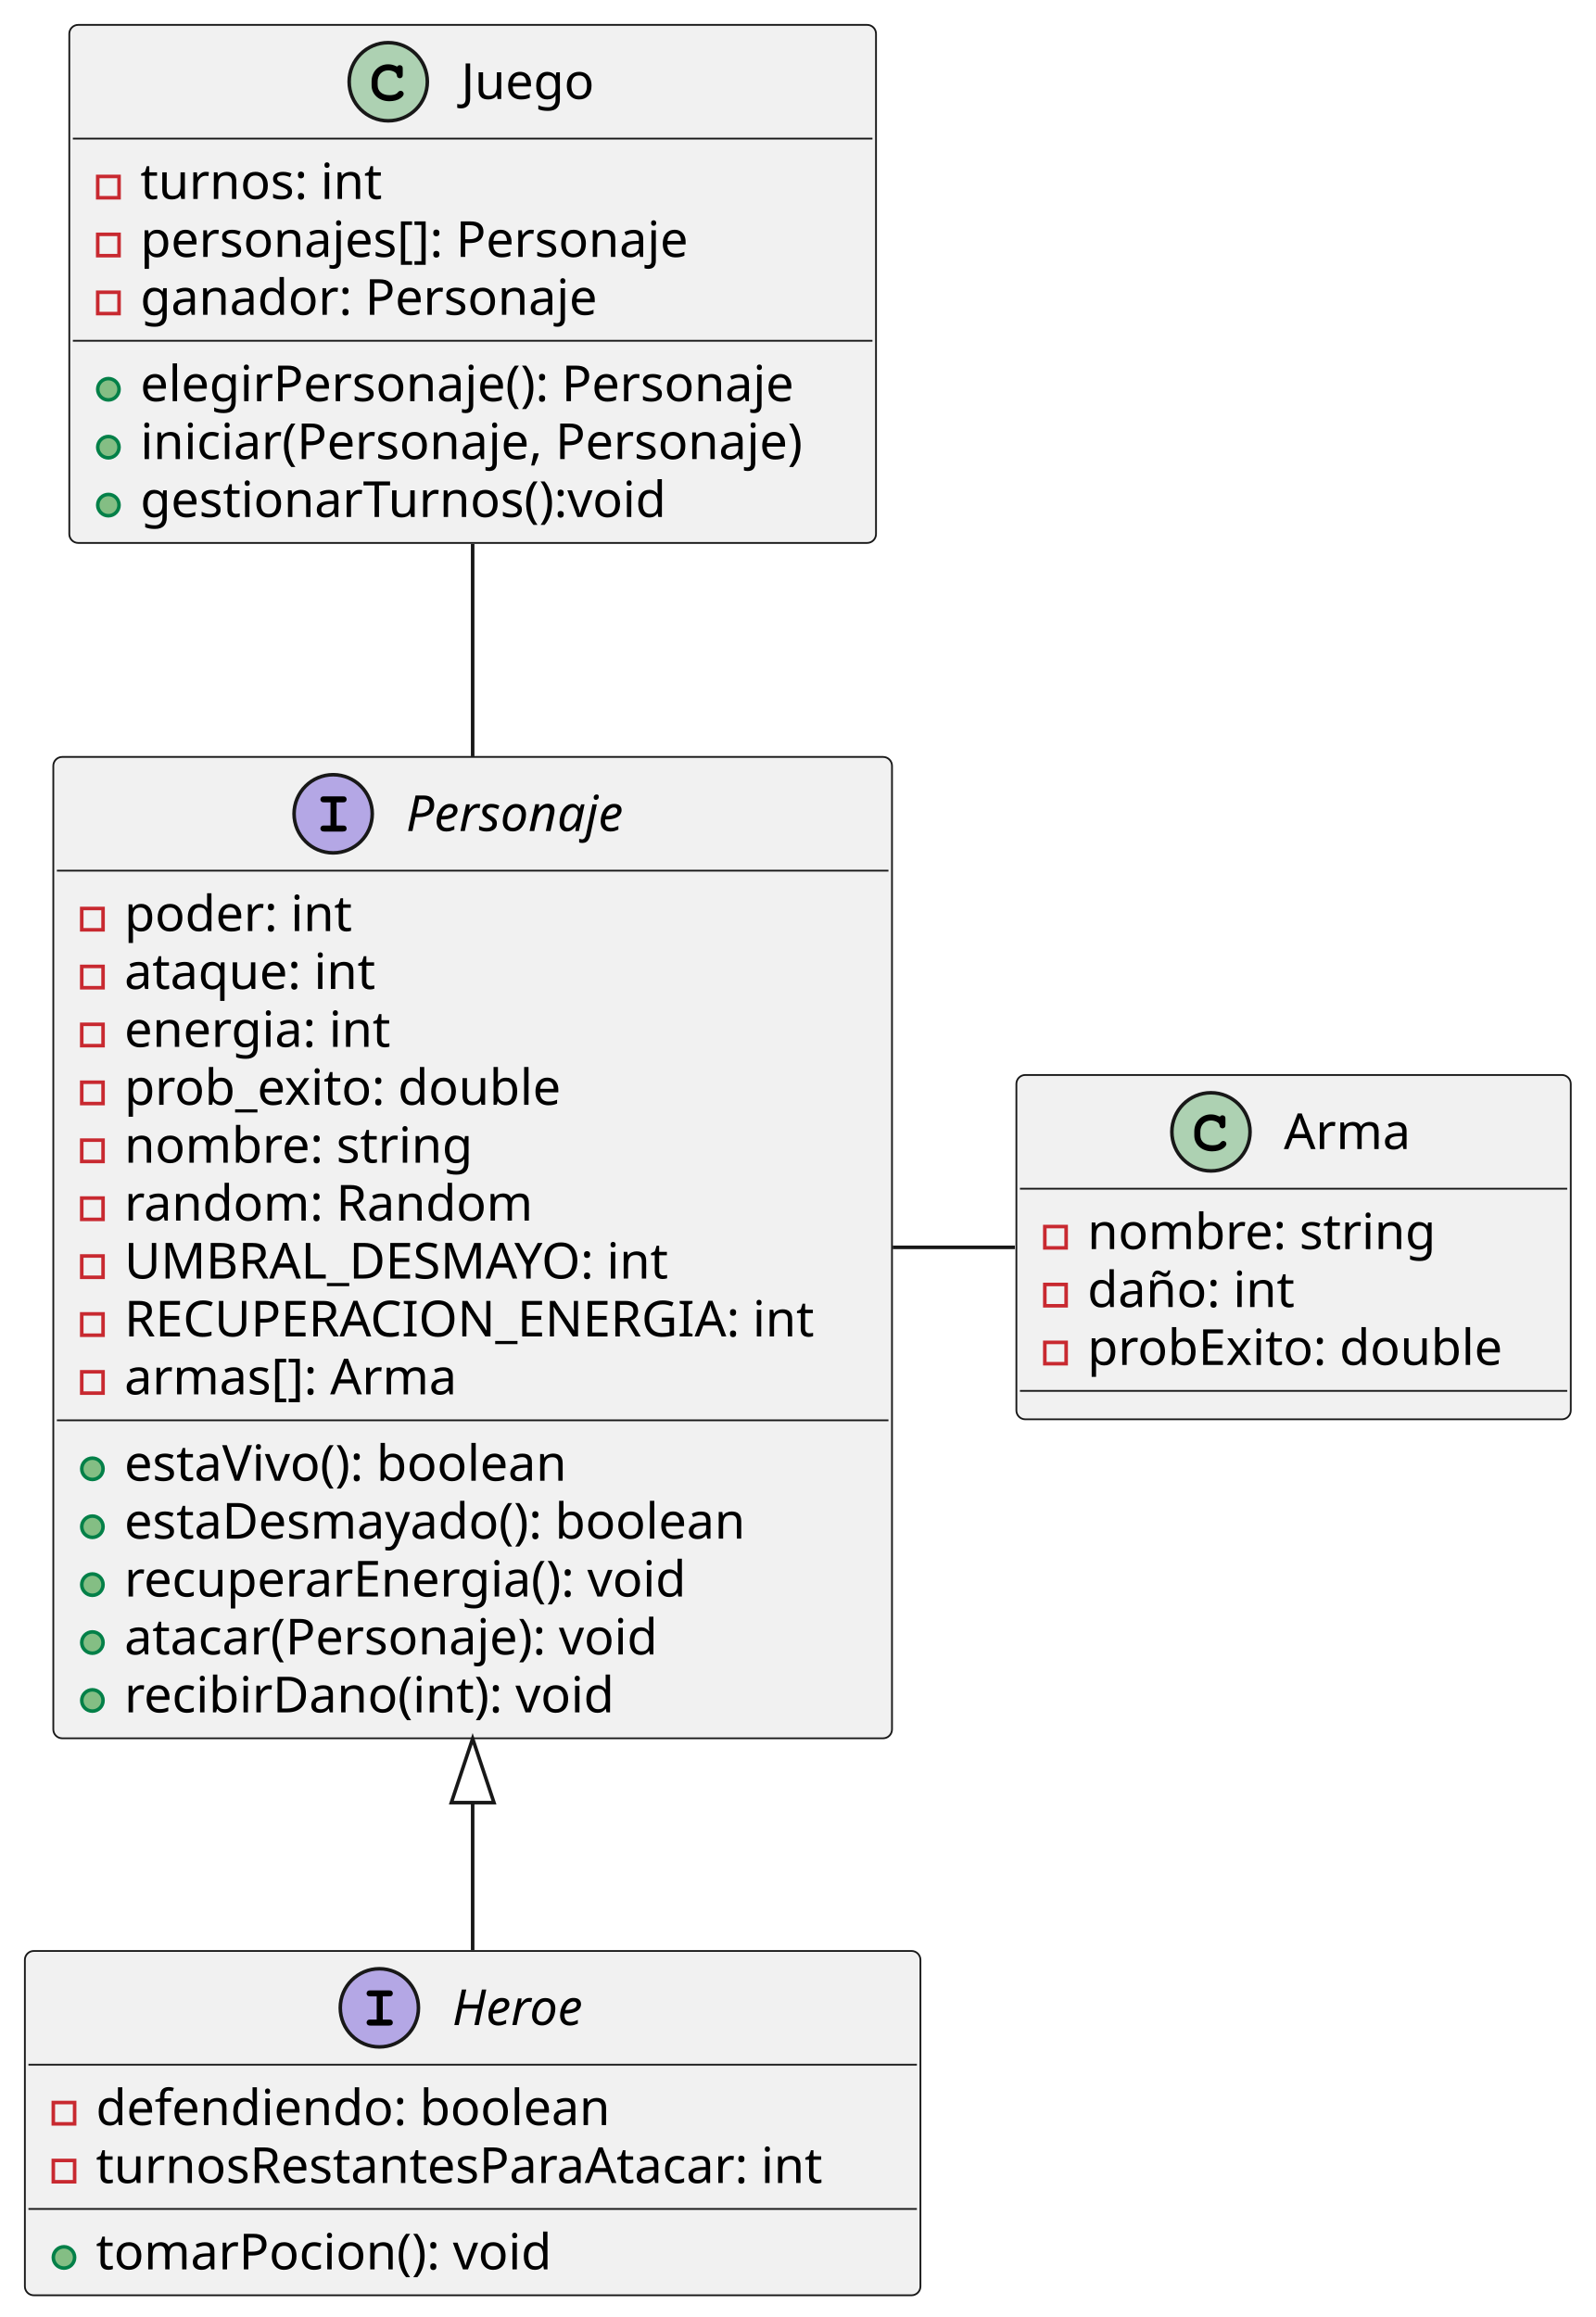
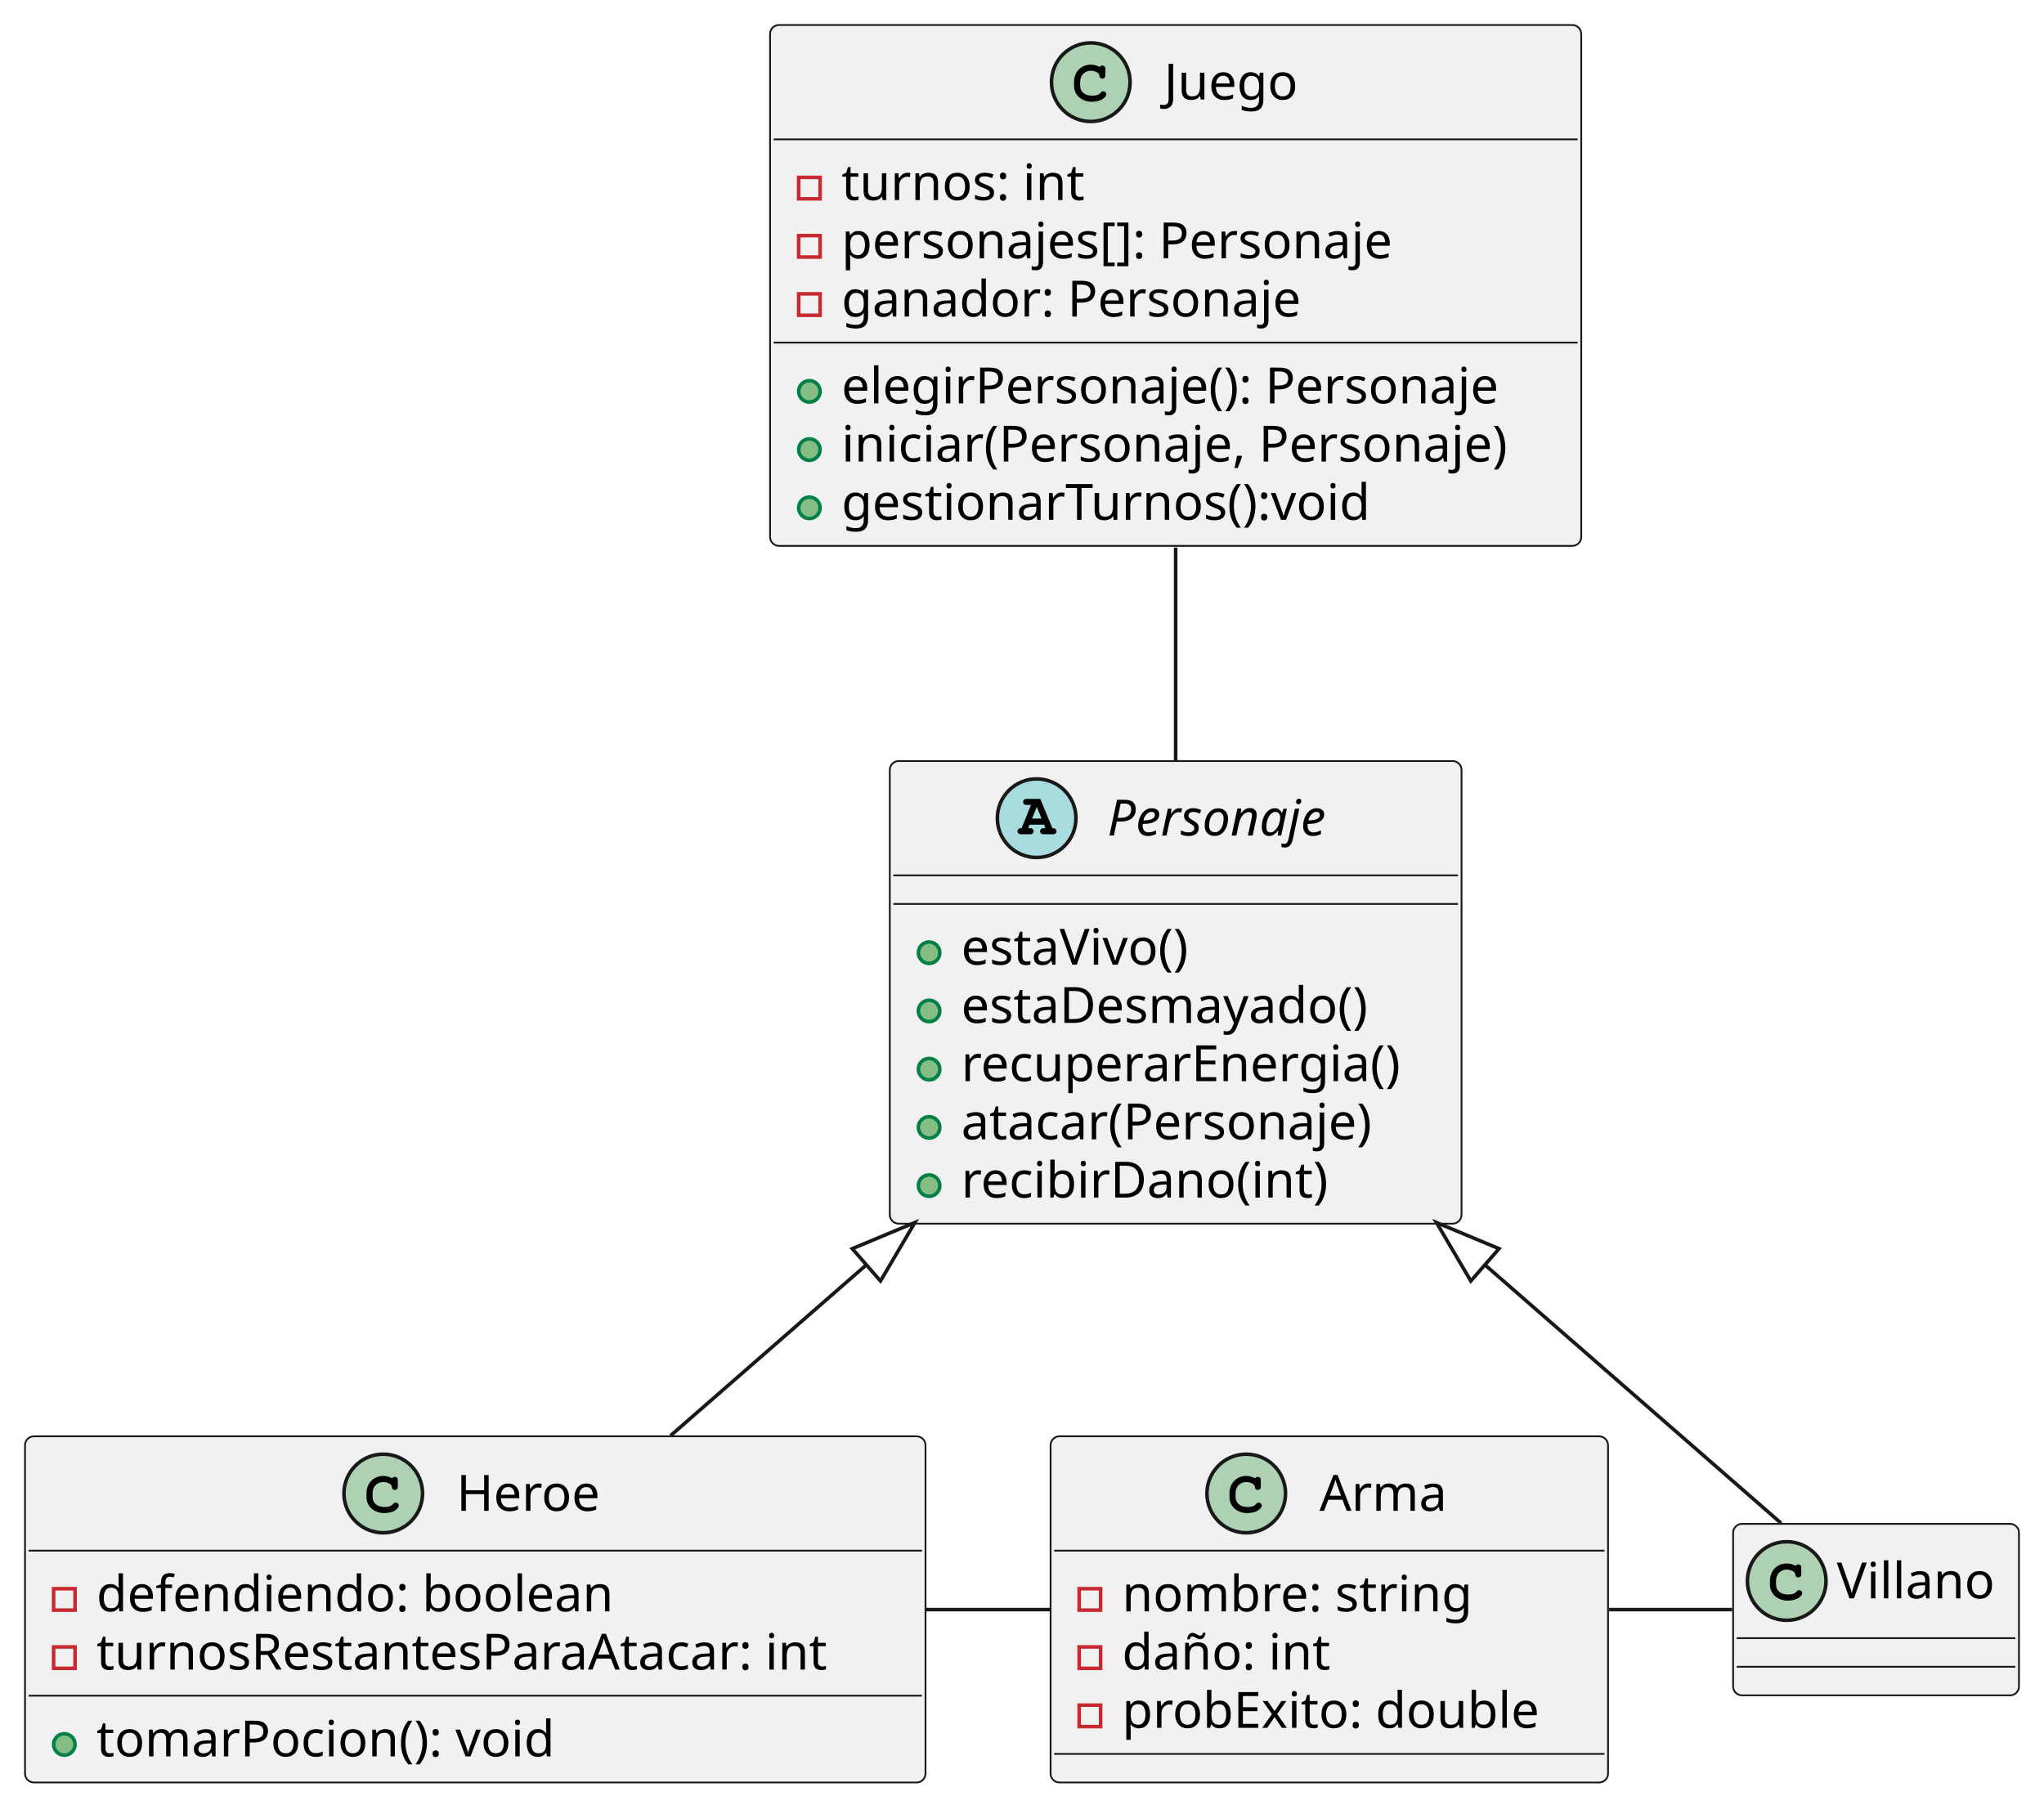
- <svg xmlns="http://www.w3.org/2000/svg" contentStyleType="text/css" height="652px" preserveAspectRatio="none" style="width:449px;height:652px;background:#FFFFFF;" version="1.1" viewBox="0 0 449 652" width="449px" zoomAndPan="magnify">
+ <svg xmlns="http://www.w3.org/2000/svg" contentStyleType="text/css" height="505px" preserveAspectRatio="none" style="width:572px;height:505px;background:#FFFFFF;" version="1.1" viewBox="0 0 572 505" width="572px" zoomAndPan="magnify">
  <defs />
  <g>
    <g id="elem_Juego">
-       <rect codeLine="1" fill="#F1F1F1" height="145.781" id="Juego" rx="2.5" ry="2.5" style="stroke:#181818;stroke-width:0.5;" width="227" x="19.5" y="7" />
-       <ellipse cx="109.25" cy="23" fill="#ADD1B2" rx="11" ry="11" style="stroke:#181818;stroke-width:1.0;" />
-       <path d="M111.594,18.672 C110.656,18.234 110.062,18.094 109.188,18.094 C106.562,18.094 104.562,20.172 104.562,22.891 L104.562,24.016 C104.562,26.594 106.672,28.484 109.562,28.484 C110.781,28.484 111.938,28.188 112.688,27.641 C113.266,27.234 113.594,26.781 113.594,26.391 C113.594,25.938 113.203,25.547 112.734,25.547 C112.516,25.547 112.312,25.625 112.125,25.812 C111.672,26.297 111.672,26.297 111.484,26.391 C111.062,26.656 110.375,26.781 109.609,26.781 C107.562,26.781 106.266,25.688 106.266,23.984 L106.266,22.891 C106.266,21.109 107.516,19.797 109.25,19.797 C109.828,19.797 110.438,19.953 110.906,20.203 C111.391,20.484 111.562,20.703 111.656,21.109 C111.719,21.516 111.75,21.641 111.891,21.766 C112.031,21.906 112.266,22.016 112.484,22.016 C112.75,22.016 113.016,21.875 113.188,21.656 C113.297,21.5 113.328,21.312 113.328,20.891 L113.328,19.469 C113.328,19.031 113.312,18.906 113.219,18.75 C113.062,18.484 112.781,18.344 112.484,18.344 C112.188,18.344 111.984,18.438 111.766,18.75 L111.594,18.672 Z " fill="#000000" />
-       <text fill="#000000" font-family="sans-serif" font-size="14" lengthAdjust="spacing" textLength="39" x="129.75" y="27.847">Juego</text>
-       <line style="stroke:#181818;stroke-width:0.5;" x1="20.5" x2="245.5" y1="39" y2="39" />
-       <rect fill="none" height="6" style="stroke:#C82930;stroke-width:1.0;" width="6" x="27.5" y="49.648" />
-       <text fill="#000000" font-family="sans-serif" font-size="14" lengthAdjust="spacing" textLength="75" x="39.5" y="55.995">turnos: int</text>
-       <rect fill="none" height="6" style="stroke:#C82930;stroke-width:1.0;" width="6" x="27.5" y="65.945" />
-       <text fill="#000000" font-family="sans-serif" font-size="14" lengthAdjust="spacing" textLength="167" x="39.5" y="72.292">personajes[]: Personaje</text>
-       <rect fill="none" height="6" style="stroke:#C82930;stroke-width:1.0;" width="6" x="27.5" y="82.242" />
-       <text fill="#000000" font-family="sans-serif" font-size="14" lengthAdjust="spacing" textLength="137" x="39.5" y="88.589">ganador: Personaje</text>
-       <line style="stroke:#181818;stroke-width:0.5;" x1="20.5" x2="245.5" y1="95.891" y2="95.891" />
-       <ellipse cx="30.5" cy="109.539" fill="#84BE84" rx="3" ry="3" style="stroke:#038048;stroke-width:1.0;" />
-       <text fill="#000000" font-family="sans-serif" font-size="14" lengthAdjust="spacing" textLength="200" x="39.5" y="112.886">elegirPersonaje(): Personaje</text>
-       <ellipse cx="30.5" cy="125.836" fill="#84BE84" rx="3" ry="3" style="stroke:#038048;stroke-width:1.0;" />
-       <text fill="#000000" font-family="sans-serif" font-size="14" lengthAdjust="spacing" textLength="201" x="39.5" y="129.183">iniciar(Personaje, Personaje)</text>
-       <ellipse cx="30.5" cy="142.133" fill="#84BE84" rx="3" ry="3" style="stroke:#038048;stroke-width:1.0;" />
-       <text fill="#000000" font-family="sans-serif" font-size="14" lengthAdjust="spacing" textLength="161" x="39.5" y="145.48">gestionarTurnos():void</text>
+       <rect codeLine="1" fill="#F1F1F1" height="145.781" id="Juego" rx="2.5" ry="2.5" style="stroke:#181818;stroke-width:0.5;" width="227" x="215.5" y="7" />
+       <ellipse cx="305.25" cy="23" fill="#ADD1B2" rx="11" ry="11" style="stroke:#181818;stroke-width:1.0;" />
+       <path d="M307.594,18.672 C306.656,18.234 306.062,18.094 305.188,18.094 C302.562,18.094 300.562,20.172 300.562,22.891 L300.562,24.016 C300.562,26.594 302.672,28.484 305.562,28.484 C306.781,28.484 307.938,28.188 308.688,27.641 C309.266,27.234 309.594,26.781 309.594,26.391 C309.594,25.938 309.203,25.547 308.734,25.547 C308.516,25.547 308.312,25.625 308.125,25.812 C307.672,26.297 307.672,26.297 307.484,26.391 C307.062,26.656 306.375,26.781 305.609,26.781 C303.562,26.781 302.266,25.688 302.266,23.984 L302.266,22.891 C302.266,21.109 303.516,19.797 305.25,19.797 C305.828,19.797 306.438,19.953 306.906,20.203 C307.391,20.484 307.562,20.703 307.656,21.109 C307.719,21.516 307.75,21.641 307.891,21.766 C308.031,21.906 308.266,22.016 308.484,22.016 C308.75,22.016 309.016,21.875 309.188,21.656 C309.297,21.5 309.328,21.312 309.328,20.891 L309.328,19.469 C309.328,19.031 309.312,18.906 309.219,18.75 C309.062,18.484 308.781,18.344 308.484,18.344 C308.188,18.344 307.984,18.438 307.766,18.75 L307.594,18.672 Z " fill="#000000" />
+       <text fill="#000000" font-family="sans-serif" font-size="14" lengthAdjust="spacing" textLength="39" x="325.75" y="27.847">Juego</text>
+       <line style="stroke:#181818;stroke-width:0.5;" x1="216.5" x2="441.5" y1="39" y2="39" />
+       <rect fill="none" height="6" style="stroke:#C82930;stroke-width:1.0;" width="6" x="223.5" y="49.648" />
+       <text fill="#000000" font-family="sans-serif" font-size="14" lengthAdjust="spacing" textLength="75" x="235.5" y="55.995">turnos: int</text>
+       <rect fill="none" height="6" style="stroke:#C82930;stroke-width:1.0;" width="6" x="223.5" y="65.945" />
+       <text fill="#000000" font-family="sans-serif" font-size="14" lengthAdjust="spacing" textLength="167" x="235.5" y="72.292">personajes[]: Personaje</text>
+       <rect fill="none" height="6" style="stroke:#C82930;stroke-width:1.0;" width="6" x="223.5" y="82.242" />
+       <text fill="#000000" font-family="sans-serif" font-size="14" lengthAdjust="spacing" textLength="137" x="235.5" y="88.589">ganador: Personaje</text>
+       <line style="stroke:#181818;stroke-width:0.5;" x1="216.5" x2="441.5" y1="95.891" y2="95.891" />
+       <ellipse cx="226.5" cy="109.539" fill="#84BE84" rx="3" ry="3" style="stroke:#038048;stroke-width:1.0;" />
+       <text fill="#000000" font-family="sans-serif" font-size="14" lengthAdjust="spacing" textLength="200" x="235.5" y="112.886">elegirPersonaje(): Personaje</text>
+       <ellipse cx="226.5" cy="125.836" fill="#84BE84" rx="3" ry="3" style="stroke:#038048;stroke-width:1.0;" />
+       <text fill="#000000" font-family="sans-serif" font-size="14" lengthAdjust="spacing" textLength="201" x="235.5" y="129.183">iniciar(Personaje, Personaje)</text>
+       <ellipse cx="226.5" cy="142.133" fill="#84BE84" rx="3" ry="3" style="stroke:#038048;stroke-width:1.0;" />
+       <text fill="#000000" font-family="sans-serif" font-size="14" lengthAdjust="spacing" textLength="161" x="235.5" y="145.48">gestionarTurnos():void</text>
    </g>
    <g id="elem_Personaje">
-       <rect codeLine="10" fill="#F1F1F1" height="276.156" id="Personaje" rx="2.5" ry="2.5" style="stroke:#181818;stroke-width:0.5;" width="236" x="15" y="213" />
-       <ellipse cx="93.75" cy="229" fill="#B4A7E5" rx="11" ry="11" style="stroke:#181818;stroke-width:1.0;" />
-       <path d="M94.703,225.781 L96.422,225.781 C96.812,225.781 97,225.75 97.125,225.672 C97.391,225.516 97.531,225.234 97.531,224.938 C97.531,224.672 97.422,224.406 97.188,224.234 C97.016,224.125 96.875,224.094 96.422,224.094 L91.281,224.094 C90.844,224.094 90.719,224.109 90.562,224.203 C90.312,224.359 90.156,224.656 90.156,224.938 C90.156,225.219 90.297,225.469 90.516,225.641 C90.672,225.75 90.859,225.781 91.281,225.781 L93,225.781 L93,232.297 L91.281,232.297 C90.844,232.297 90.719,232.312 90.562,232.422 C90.312,232.578 90.156,232.859 90.156,233.156 C90.156,233.406 90.297,233.672 90.516,233.828 C90.672,233.953 90.875,234 91.281,234 L96.422,234 C97.172,234 97.531,233.719 97.531,233.156 C97.531,232.875 97.422,232.625 97.188,232.453 C97.016,232.328 96.875,232.297 96.422,232.297 L94.703,232.297 L94.703,225.781 Z " fill="#000000" />
-       <text fill="#000000" font-family="sans-serif" font-size="14" font-style="italic" lengthAdjust="spacing" textLength="70" x="114.25" y="233.847">Personaje</text>
-       <line style="stroke:#181818;stroke-width:0.5;" x1="16" x2="250" y1="245" y2="245" />
-       <rect fill="none" height="6" style="stroke:#C82930;stroke-width:1.0;" width="6" x="23" y="255.648" />
-       <text fill="#000000" font-family="sans-serif" font-size="14" lengthAdjust="spacing" textLength="72" x="35" y="261.995">poder: int</text>
-       <rect fill="none" height="6" style="stroke:#C82930;stroke-width:1.0;" width="6" x="23" y="271.945" />
-       <text fill="#000000" font-family="sans-serif" font-size="14" lengthAdjust="spacing" textLength="78" x="35" y="278.292">ataque: int</text>
-       <rect fill="none" height="6" style="stroke:#C82930;stroke-width:1.0;" width="6" x="23" y="288.242" />
-       <text fill="#000000" font-family="sans-serif" font-size="14" lengthAdjust="spacing" textLength="83" x="35" y="294.589">energia: int</text>
-       <rect fill="none" height="6" style="stroke:#C82930;stroke-width:1.0;" width="6" x="23" y="304.539" />
-       <text fill="#000000" font-family="sans-serif" font-size="14" lengthAdjust="spacing" textLength="137" x="35" y="310.886">prob_exito: double</text>
-       <rect fill="none" height="6" style="stroke:#C82930;stroke-width:1.0;" width="6" x="23" y="320.836" />
-       <text fill="#000000" font-family="sans-serif" font-size="14" lengthAdjust="spacing" textLength="108" x="35" y="327.183">nombre: string</text>
-       <rect fill="none" height="6" style="stroke:#C82930;stroke-width:1.0;" width="6" x="23" y="337.133" />
-       <text fill="#000000" font-family="sans-serif" font-size="14" lengthAdjust="spacing" textLength="123" x="35" y="343.479">random: Random</text>
-       <rect fill="none" height="6" style="stroke:#C82930;stroke-width:1.0;" width="6" x="23" y="353.43" />
-       <text fill="#000000" font-family="sans-serif" font-size="14" lengthAdjust="spacing" textLength="166" x="35" y="359.776">UMBRAL_DESMAYO: int</text>
-       <rect fill="none" height="6" style="stroke:#C82930;stroke-width:1.0;" width="6" x="23" y="369.727" />
-       <text fill="#000000" font-family="sans-serif" font-size="14" lengthAdjust="spacing" textLength="210" x="35" y="376.073">RECUPERACION_ENERGIA: int</text>
-       <rect fill="none" height="6" style="stroke:#C82930;stroke-width:1.0;" width="6" x="23" y="386.023" />
-       <text fill="#000000" font-family="sans-serif" font-size="14" lengthAdjust="spacing" textLength="100" x="35" y="392.37">armas[]: Arma</text>
-       <line style="stroke:#181818;stroke-width:0.5;" x1="16" x2="250" y1="399.672" y2="399.672" />
-       <ellipse cx="26" cy="413.32" fill="#84BE84" rx="3" ry="3" style="stroke:#038048;stroke-width:1.0;" />
-       <text fill="#000000" font-family="sans-serif" font-size="14" lengthAdjust="spacing" textLength="139" x="35" y="416.667">estaVivo(): boolean</text>
-       <ellipse cx="26" cy="429.617" fill="#84BE84" rx="3" ry="3" style="stroke:#038048;stroke-width:1.0;" />
-       <text fill="#000000" font-family="sans-serif" font-size="14" lengthAdjust="spacing" textLength="191" x="35" y="432.964">estaDesmayado(): boolean</text>
-       <ellipse cx="26" cy="445.914" fill="#84BE84" rx="3" ry="3" style="stroke:#038048;stroke-width:1.0;" />
-       <text fill="#000000" font-family="sans-serif" font-size="14" lengthAdjust="spacing" textLength="173" x="35" y="449.261">recuperarEnergia(): void</text>
-       <ellipse cx="26" cy="462.211" fill="#84BE84" rx="3" ry="3" style="stroke:#038048;stroke-width:1.0;" />
-       <text fill="#000000" font-family="sans-serif" font-size="14" lengthAdjust="spacing" textLength="164" x="35" y="465.558">atacar(Personaje): void</text>
-       <ellipse cx="26" cy="478.508" fill="#84BE84" rx="3" ry="3" style="stroke:#038048;stroke-width:1.0;" />
-       <text fill="#000000" font-family="sans-serif" font-size="14" lengthAdjust="spacing" textLength="153" x="35" y="481.854">recibirDano(int): void</text>
+       <rect codeLine="10" fill="#F1F1F1" height="129.484" id="Personaje" rx="2.5" ry="2.5" style="stroke:#181818;stroke-width:0.5;" width="160" x="249" y="213" />
+       <ellipse cx="290.1" cy="229" fill="#A9DCDF" rx="11" ry="11" style="stroke:#181818;stroke-width:1.0;" />
+       <path d="M292.178,230.812 L292.569,231.797 L292.178,231.797 C291.725,231.797 291.616,231.812 291.459,231.922 C291.209,232.078 291.053,232.359 291.053,232.656 C291.053,232.922 291.194,233.172 291.413,233.328 C291.553,233.453 291.756,233.5 292.178,233.5 L294.538,233.5 C294.897,233.5 295.116,233.469 295.256,233.375 C295.506,233.234 295.663,232.938 295.663,232.656 C295.663,232.375 295.522,232.125 295.303,231.969 C295.131,231.828 294.975,231.797 294.506,231.797 L291.116,223.594 L287.444,223.594 C286.991,223.594 286.866,223.609 286.709,223.703 C286.459,223.875 286.303,224.156 286.303,224.438 C286.303,224.719 286.444,224.969 286.663,225.141 C286.834,225.25 287.006,225.281 287.444,225.281 L288.522,225.281 L285.881,231.797 C285.459,231.797 285.303,231.812 285.147,231.922 C284.897,232.078 284.741,232.359 284.741,232.656 C284.741,233.219 285.116,233.5 285.866,233.5 L288.131,233.5 C288.491,233.5 288.709,233.469 288.834,233.375 C289.1,233.234 289.241,232.938 289.241,232.656 C289.241,232.375 289.116,232.125 288.897,231.953 C288.725,231.828 288.584,231.797 288.131,231.797 L287.741,231.797 L288.131,230.812 L292.178,230.812 Z M291.475,229.109 L288.803,229.109 L290.147,225.844 L291.475,229.109 Z " fill="#000000" />
+       <text fill="#000000" font-family="sans-serif" font-size="14" font-style="italic" lengthAdjust="spacing" textLength="70" x="309.9" y="233.847">Personaje</text>
+       <line style="stroke:#181818;stroke-width:0.5;" x1="250" x2="408" y1="245" y2="245" />
+       <line style="stroke:#181818;stroke-width:0.5;" x1="250" x2="408" y1="253" y2="253" />
+       <ellipse cx="260" cy="266.648" fill="#84BE84" rx="3" ry="3" style="stroke:#038048;stroke-width:1.0;" />
+       <text fill="#000000" font-family="sans-serif" font-size="14" lengthAdjust="spacing" textLength="72" x="269" y="269.995">estaVivo()</text>
+       <ellipse cx="260" cy="282.945" fill="#84BE84" rx="3" ry="3" style="stroke:#038048;stroke-width:1.0;" />
+       <text fill="#000000" font-family="sans-serif" font-size="14" lengthAdjust="spacing" textLength="124" x="269" y="286.292">estaDesmayado()</text>
+       <ellipse cx="260" cy="299.242" fill="#84BE84" rx="3" ry="3" style="stroke:#038048;stroke-width:1.0;" />
+       <text fill="#000000" font-family="sans-serif" font-size="14" lengthAdjust="spacing" textLength="134" x="269" y="302.589">recuperarEnergia()</text>
+       <ellipse cx="260" cy="315.539" fill="#84BE84" rx="3" ry="3" style="stroke:#038048;stroke-width:1.0;" />
+       <text fill="#000000" font-family="sans-serif" font-size="14" lengthAdjust="spacing" textLength="125" x="269" y="318.886">atacar(Personaje)</text>
+       <ellipse cx="260" cy="331.836" fill="#84BE84" rx="3" ry="3" style="stroke:#038048;stroke-width:1.0;" />
+       <text fill="#000000" font-family="sans-serif" font-size="14" lengthAdjust="spacing" textLength="114" x="269" y="335.183">recibirDano(int)</text>
    </g>
    <g id="elem_Heroe">
-       <rect codeLine="27" fill="#F1F1F1" height="96.891" id="Heroe" rx="2.5" ry="2.5" style="stroke:#181818;stroke-width:0.5;" width="252" x="7" y="549" />
-       <ellipse cx="106.75" cy="565" fill="#B4A7E5" rx="11" ry="11" style="stroke:#181818;stroke-width:1.0;" />
-       <path d="M107.703,561.781 L109.422,561.781 C109.812,561.781 110,561.75 110.125,561.672 C110.391,561.516 110.531,561.234 110.531,560.938 C110.531,560.672 110.422,560.406 110.188,560.234 C110.016,560.125 109.875,560.094 109.422,560.094 L104.281,560.094 C103.844,560.094 103.719,560.109 103.562,560.203 C103.312,560.359 103.156,560.656 103.156,560.938 C103.156,561.219 103.297,561.469 103.516,561.641 C103.672,561.75 103.859,561.781 104.281,561.781 L106,561.781 L106,568.297 L104.281,568.297 C103.844,568.297 103.719,568.312 103.562,568.422 C103.312,568.578 103.156,568.859 103.156,569.156 C103.156,569.406 103.297,569.672 103.516,569.828 C103.672,569.953 103.875,570 104.281,570 L109.422,570 C110.172,570 110.531,569.719 110.531,569.156 C110.531,568.875 110.422,568.625 110.188,568.453 C110.016,568.328 109.875,568.297 109.422,568.297 L107.703,568.297 L107.703,561.781 Z " fill="#000000" />
-       <text fill="#000000" font-family="sans-serif" font-size="14" font-style="italic" lengthAdjust="spacing" textLength="44" x="127.25" y="569.847">Heroe</text>
-       <line style="stroke:#181818;stroke-width:0.5;" x1="8" x2="258" y1="581" y2="581" />
-       <rect fill="none" height="6" style="stroke:#C82930;stroke-width:1.0;" width="6" x="15" y="591.648" />
-       <text fill="#000000" font-family="sans-serif" font-size="14" lengthAdjust="spacing" textLength="158" x="27" y="597.995">defendiendo: boolean</text>
-       <rect fill="none" height="6" style="stroke:#C82930;stroke-width:1.0;" width="6" x="15" y="607.945" />
-       <text fill="#000000" font-family="sans-serif" font-size="14" lengthAdjust="spacing" textLength="226" x="27" y="614.292">turnosRestantesParaAtacar: int</text>
-       <line style="stroke:#181818;stroke-width:0.5;" x1="8" x2="258" y1="621.594" y2="621.594" />
-       <ellipse cx="18" cy="635.242" fill="#84BE84" rx="3" ry="3" style="stroke:#038048;stroke-width:1.0;" />
-       <text fill="#000000" font-family="sans-serif" font-size="14" lengthAdjust="spacing" textLength="141" x="27" y="638.589">tomarPocion(): void</text>
+       <rect codeLine="18" fill="#F1F1F1" height="96.891" id="Heroe" rx="2.5" ry="2.5" style="stroke:#181818;stroke-width:0.5;" width="252" x="7" y="402" />
+       <ellipse cx="107.25" cy="418" fill="#ADD1B2" rx="11" ry="11" style="stroke:#181818;stroke-width:1.0;" />
+       <path d="M109.594,413.672 C108.656,413.234 108.062,413.094 107.188,413.094 C104.562,413.094 102.562,415.172 102.562,417.891 L102.562,419.016 C102.562,421.594 104.672,423.484 107.562,423.484 C108.781,423.484 109.938,423.188 110.688,422.641 C111.266,422.234 111.594,421.781 111.594,421.391 C111.594,420.938 111.203,420.547 110.734,420.547 C110.516,420.547 110.312,420.625 110.125,420.812 C109.672,421.297 109.672,421.297 109.484,421.391 C109.062,421.656 108.375,421.781 107.609,421.781 C105.562,421.781 104.266,420.688 104.266,418.984 L104.266,417.891 C104.266,416.109 105.516,414.797 107.25,414.797 C107.828,414.797 108.438,414.953 108.906,415.203 C109.391,415.484 109.562,415.703 109.656,416.109 C109.719,416.516 109.75,416.641 109.891,416.766 C110.031,416.906 110.266,417.016 110.484,417.016 C110.75,417.016 111.016,416.875 111.188,416.656 C111.297,416.5 111.328,416.312 111.328,415.891 L111.328,414.469 C111.328,414.031 111.312,413.906 111.219,413.75 C111.062,413.484 110.781,413.344 110.484,413.344 C110.188,413.344 109.984,413.438 109.766,413.75 L109.594,413.672 Z " fill="#000000" />
+       <text fill="#000000" font-family="sans-serif" font-size="14" lengthAdjust="spacing" textLength="43" x="127.75" y="422.847">Heroe</text>
+       <line style="stroke:#181818;stroke-width:0.5;" x1="8" x2="258" y1="434" y2="434" />
+       <rect fill="none" height="6" style="stroke:#C82930;stroke-width:1.0;" width="6" x="15" y="444.648" />
+       <text fill="#000000" font-family="sans-serif" font-size="14" lengthAdjust="spacing" textLength="158" x="27" y="450.995">defendiendo: boolean</text>
+       <rect fill="none" height="6" style="stroke:#C82930;stroke-width:1.0;" width="6" x="15" y="460.945" />
+       <text fill="#000000" font-family="sans-serif" font-size="14" lengthAdjust="spacing" textLength="226" x="27" y="467.292">turnosRestantesParaAtacar: int</text>
+       <line style="stroke:#181818;stroke-width:0.5;" x1="8" x2="258" y1="474.594" y2="474.594" />
+       <ellipse cx="18" cy="488.242" fill="#84BE84" rx="3" ry="3" style="stroke:#038048;stroke-width:1.0;" />
+       <text fill="#000000" font-family="sans-serif" font-size="14" lengthAdjust="spacing" textLength="141" x="27" y="491.589">tomarPocion(): void</text>
+     </g>
+     <g id="elem_Villano">
+       <rect codeLine="24" fill="#F1F1F1" height="48" id="Villano" rx="2.5" ry="2.5" style="stroke:#181818;stroke-width:0.5;" width="80" x="485" y="426.5" />
+       <ellipse cx="500" cy="442.5" fill="#ADD1B2" rx="11" ry="11" style="stroke:#181818;stroke-width:1.0;" />
+       <path d="M502.344,438.172 C501.406,437.734 500.812,437.594 499.938,437.594 C497.312,437.594 495.312,439.672 495.312,442.391 L495.312,443.516 C495.312,446.094 497.422,447.984 500.312,447.984 C501.531,447.984 502.688,447.688 503.438,447.141 C504.016,446.734 504.344,446.281 504.344,445.891 C504.344,445.438 503.953,445.047 503.484,445.047 C503.266,445.047 503.062,445.125 502.875,445.312 C502.422,445.797 502.422,445.797 502.234,445.891 C501.812,446.156 501.125,446.281 500.359,446.281 C498.312,446.281 497.016,445.188 497.016,443.484 L497.016,442.391 C497.016,440.609 498.266,439.297 500,439.297 C500.578,439.297 501.188,439.453 501.656,439.703 C502.141,439.984 502.312,440.203 502.406,440.609 C502.469,441.016 502.5,441.141 502.641,441.266 C502.781,441.406 503.016,441.516 503.234,441.516 C503.5,441.516 503.766,441.375 503.938,441.156 C504.047,441 504.078,440.812 504.078,440.391 L504.078,438.969 C504.078,438.531 504.062,438.406 503.969,438.25 C503.812,437.984 503.531,437.844 503.234,437.844 C502.938,437.844 502.734,437.938 502.516,438.25 L502.344,438.172 Z " fill="#000000" />
+       <text fill="#000000" font-family="sans-serif" font-size="14" lengthAdjust="spacing" textLength="48" x="514" y="447.347">Villano</text>
+       <line style="stroke:#181818;stroke-width:0.5;" x1="486" x2="564" y1="458.5" y2="458.5" />
+       <line style="stroke:#181818;stroke-width:0.5;" x1="486" x2="564" y1="466.5" y2="466.5" />
    </g>
    <g id="elem_Arma">
-       <rect codeLine="33" fill="#F1F1F1" height="96.891" id="Arma" rx="2.5" ry="2.5" style="stroke:#181818;stroke-width:0.5;" width="156" x="286" y="302.5" />
-       <ellipse cx="340.75" cy="318.5" fill="#ADD1B2" rx="11" ry="11" style="stroke:#181818;stroke-width:1.0;" />
-       <path d="M343.094,314.172 C342.156,313.734 341.562,313.594 340.688,313.594 C338.062,313.594 336.062,315.672 336.062,318.391 L336.062,319.516 C336.062,322.094 338.172,323.984 341.062,323.984 C342.281,323.984 343.438,323.688 344.188,323.141 C344.766,322.734 345.094,322.281 345.094,321.891 C345.094,321.438 344.703,321.047 344.234,321.047 C344.016,321.047 343.812,321.125 343.625,321.312 C343.172,321.797 343.172,321.797 342.984,321.891 C342.562,322.156 341.875,322.281 341.109,322.281 C339.062,322.281 337.766,321.188 337.766,319.484 L337.766,318.391 C337.766,316.609 339.016,315.297 340.75,315.297 C341.328,315.297 341.938,315.453 342.406,315.703 C342.891,315.984 343.062,316.203 343.156,316.609 C343.219,317.016 343.25,317.141 343.391,317.266 C343.531,317.406 343.766,317.516 343.984,317.516 C344.25,317.516 344.516,317.375 344.688,317.156 C344.797,317 344.828,316.812 344.828,316.391 L344.828,314.969 C344.828,314.531 344.812,314.406 344.719,314.25 C344.562,313.984 344.281,313.844 343.984,313.844 C343.688,313.844 343.484,313.938 343.266,314.25 L343.094,314.172 Z " fill="#000000" />
-       <text fill="#000000" font-family="sans-serif" font-size="14" lengthAdjust="spacing" textLength="38" x="361.25" y="323.347">Arma</text>
-       <line style="stroke:#181818;stroke-width:0.5;" x1="287" x2="441" y1="334.5" y2="334.5" />
-       <rect fill="none" height="6" style="stroke:#C82930;stroke-width:1.0;" width="6" x="294" y="345.148" />
-       <text fill="#000000" font-family="sans-serif" font-size="14" lengthAdjust="spacing" textLength="108" x="306" y="351.495">nombre: string</text>
-       <rect fill="none" height="6" style="stroke:#C82930;stroke-width:1.0;" width="6" x="294" y="361.445" />
-       <text fill="#000000" font-family="sans-serif" font-size="14" lengthAdjust="spacing" textLength="64" x="306" y="367.792">daño: int</text>
-       <rect fill="none" height="6" style="stroke:#C82930;stroke-width:1.0;" width="6" x="294" y="377.742" />
-       <text fill="#000000" font-family="sans-serif" font-size="14" lengthAdjust="spacing" textLength="130" x="306" y="384.089">probExito: double</text>
-       <line style="stroke:#181818;stroke-width:0.5;" x1="287" x2="441" y1="391.391" y2="391.391" />
+       <rect codeLine="28" fill="#F1F1F1" height="96.891" id="Arma" rx="2.5" ry="2.5" style="stroke:#181818;stroke-width:0.5;" width="156" x="294" y="402" />
+       <ellipse cx="348.75" cy="418" fill="#ADD1B2" rx="11" ry="11" style="stroke:#181818;stroke-width:1.0;" />
+       <path d="M351.094,413.672 C350.156,413.234 349.562,413.094 348.688,413.094 C346.062,413.094 344.062,415.172 344.062,417.891 L344.062,419.016 C344.062,421.594 346.172,423.484 349.062,423.484 C350.281,423.484 351.438,423.188 352.188,422.641 C352.766,422.234 353.094,421.781 353.094,421.391 C353.094,420.938 352.703,420.547 352.234,420.547 C352.016,420.547 351.812,420.625 351.625,420.812 C351.172,421.297 351.172,421.297 350.984,421.391 C350.562,421.656 349.875,421.781 349.109,421.781 C347.062,421.781 345.766,420.688 345.766,418.984 L345.766,417.891 C345.766,416.109 347.016,414.797 348.75,414.797 C349.328,414.797 349.938,414.953 350.406,415.203 C350.891,415.484 351.062,415.703 351.156,416.109 C351.219,416.516 351.25,416.641 351.391,416.766 C351.531,416.906 351.766,417.016 351.984,417.016 C352.25,417.016 352.516,416.875 352.688,416.656 C352.797,416.5 352.828,416.312 352.828,415.891 L352.828,414.469 C352.828,414.031 352.812,413.906 352.719,413.75 C352.562,413.484 352.281,413.344 351.984,413.344 C351.688,413.344 351.484,413.438 351.266,413.75 L351.094,413.672 Z " fill="#000000" />
+       <text fill="#000000" font-family="sans-serif" font-size="14" lengthAdjust="spacing" textLength="38" x="369.25" y="422.847">Arma</text>
+       <line style="stroke:#181818;stroke-width:0.5;" x1="295" x2="449" y1="434" y2="434" />
+       <rect fill="none" height="6" style="stroke:#C82930;stroke-width:1.0;" width="6" x="302" y="444.648" />
+       <text fill="#000000" font-family="sans-serif" font-size="14" lengthAdjust="spacing" textLength="108" x="314" y="450.995">nombre: string</text>
+       <rect fill="none" height="6" style="stroke:#C82930;stroke-width:1.0;" width="6" x="302" y="460.945" />
+       <text fill="#000000" font-family="sans-serif" font-size="14" lengthAdjust="spacing" textLength="64" x="314" y="467.292">daño: int</text>
+       <rect fill="none" height="6" style="stroke:#C82930;stroke-width:1.0;" width="6" x="302" y="477.242" />
+       <text fill="#000000" font-family="sans-serif" font-size="14" lengthAdjust="spacing" textLength="130" x="314" y="483.589">probExito: double</text>
+       <line style="stroke:#181818;stroke-width:0.5;" x1="295" x2="449" y1="490.891" y2="490.891" />
    </g>
    <g id="link_Juego_Personaje">
-       <path codeLine="39" d="M133,153.087 C133,171.607 133,192.155 133,212.788 " fill="none" id="Juego-Personaje" style="stroke:#181818;stroke-width:1.0;" />
+       <path codeLine="34" d="M329,153.242 C329,172.82 329,193.867 329,212.93 " fill="none" id="Juego-Personaje" style="stroke:#181818;stroke-width:1.0;" />
    </g>
-     <g id="link_Personaje_Arma">
-       <path codeLine="40" d="M251.207,351 C262.663,351 274.118,351 285.574,351 " fill="none" id="Personaje-Arma" style="stroke:#181818;stroke-width:1.0;" />
+     <g id="link_Heroe_Arma">
+       <path codeLine="35" d="M259.035,450.5 C270.655,450.5 282.275,450.5 293.895,450.5 " fill="none" id="Heroe-Arma" style="stroke:#181818;stroke-width:1.0;" />
+     </g>
+     <g id="link_Arma_Villano">
+       <path codeLine="36" d="M450.293,450.5 C461.771,450.5 473.25,450.5 484.728,450.5 " fill="none" id="Arma-Villano" style="stroke:#181818;stroke-width:1.0;" />
    </g>
    <g id="link_Personaje_Heroe">
-       <path codeLine="41" d="M133,507.259 C133,528.594 133,531.31 133,548.755 " fill="none" id="Personaje-backto-Heroe" style="stroke:#181818;stroke-width:1.0;" />
-       <polygon fill="none" points="133,489.259,127,507.259,139,507.259,133,489.259" style="stroke:#181818;stroke-width:1.0;" />
+       <path codeLine="37" d="M242.453,354.007 C219.814,373.758 208.831,383.341 187.662,401.81 " fill="none" id="Personaje-backto-Heroe" style="stroke:#181818;stroke-width:1.0;" />
+       <polygon fill="none" points="256.017,342.174,238.509,349.486,246.398,358.529,256.017,342.174" style="stroke:#181818;stroke-width:1.0;" />
+     </g>
+     <g id="link_Personaje_Villano">
+       <path codeLine="38" d="M415.546,354.008 C449.286,383.445 473.703,404.746 498.42,426.31 " fill="none" id="Personaje-backto-Villano" style="stroke:#181818;stroke-width:1.0;" />
+       <polygon fill="none" points="401.983,342.174,411.602,358.529,419.491,349.486,401.983,342.174" style="stroke:#181818;stroke-width:1.0;" />
    </g>
  </g>
</svg>
